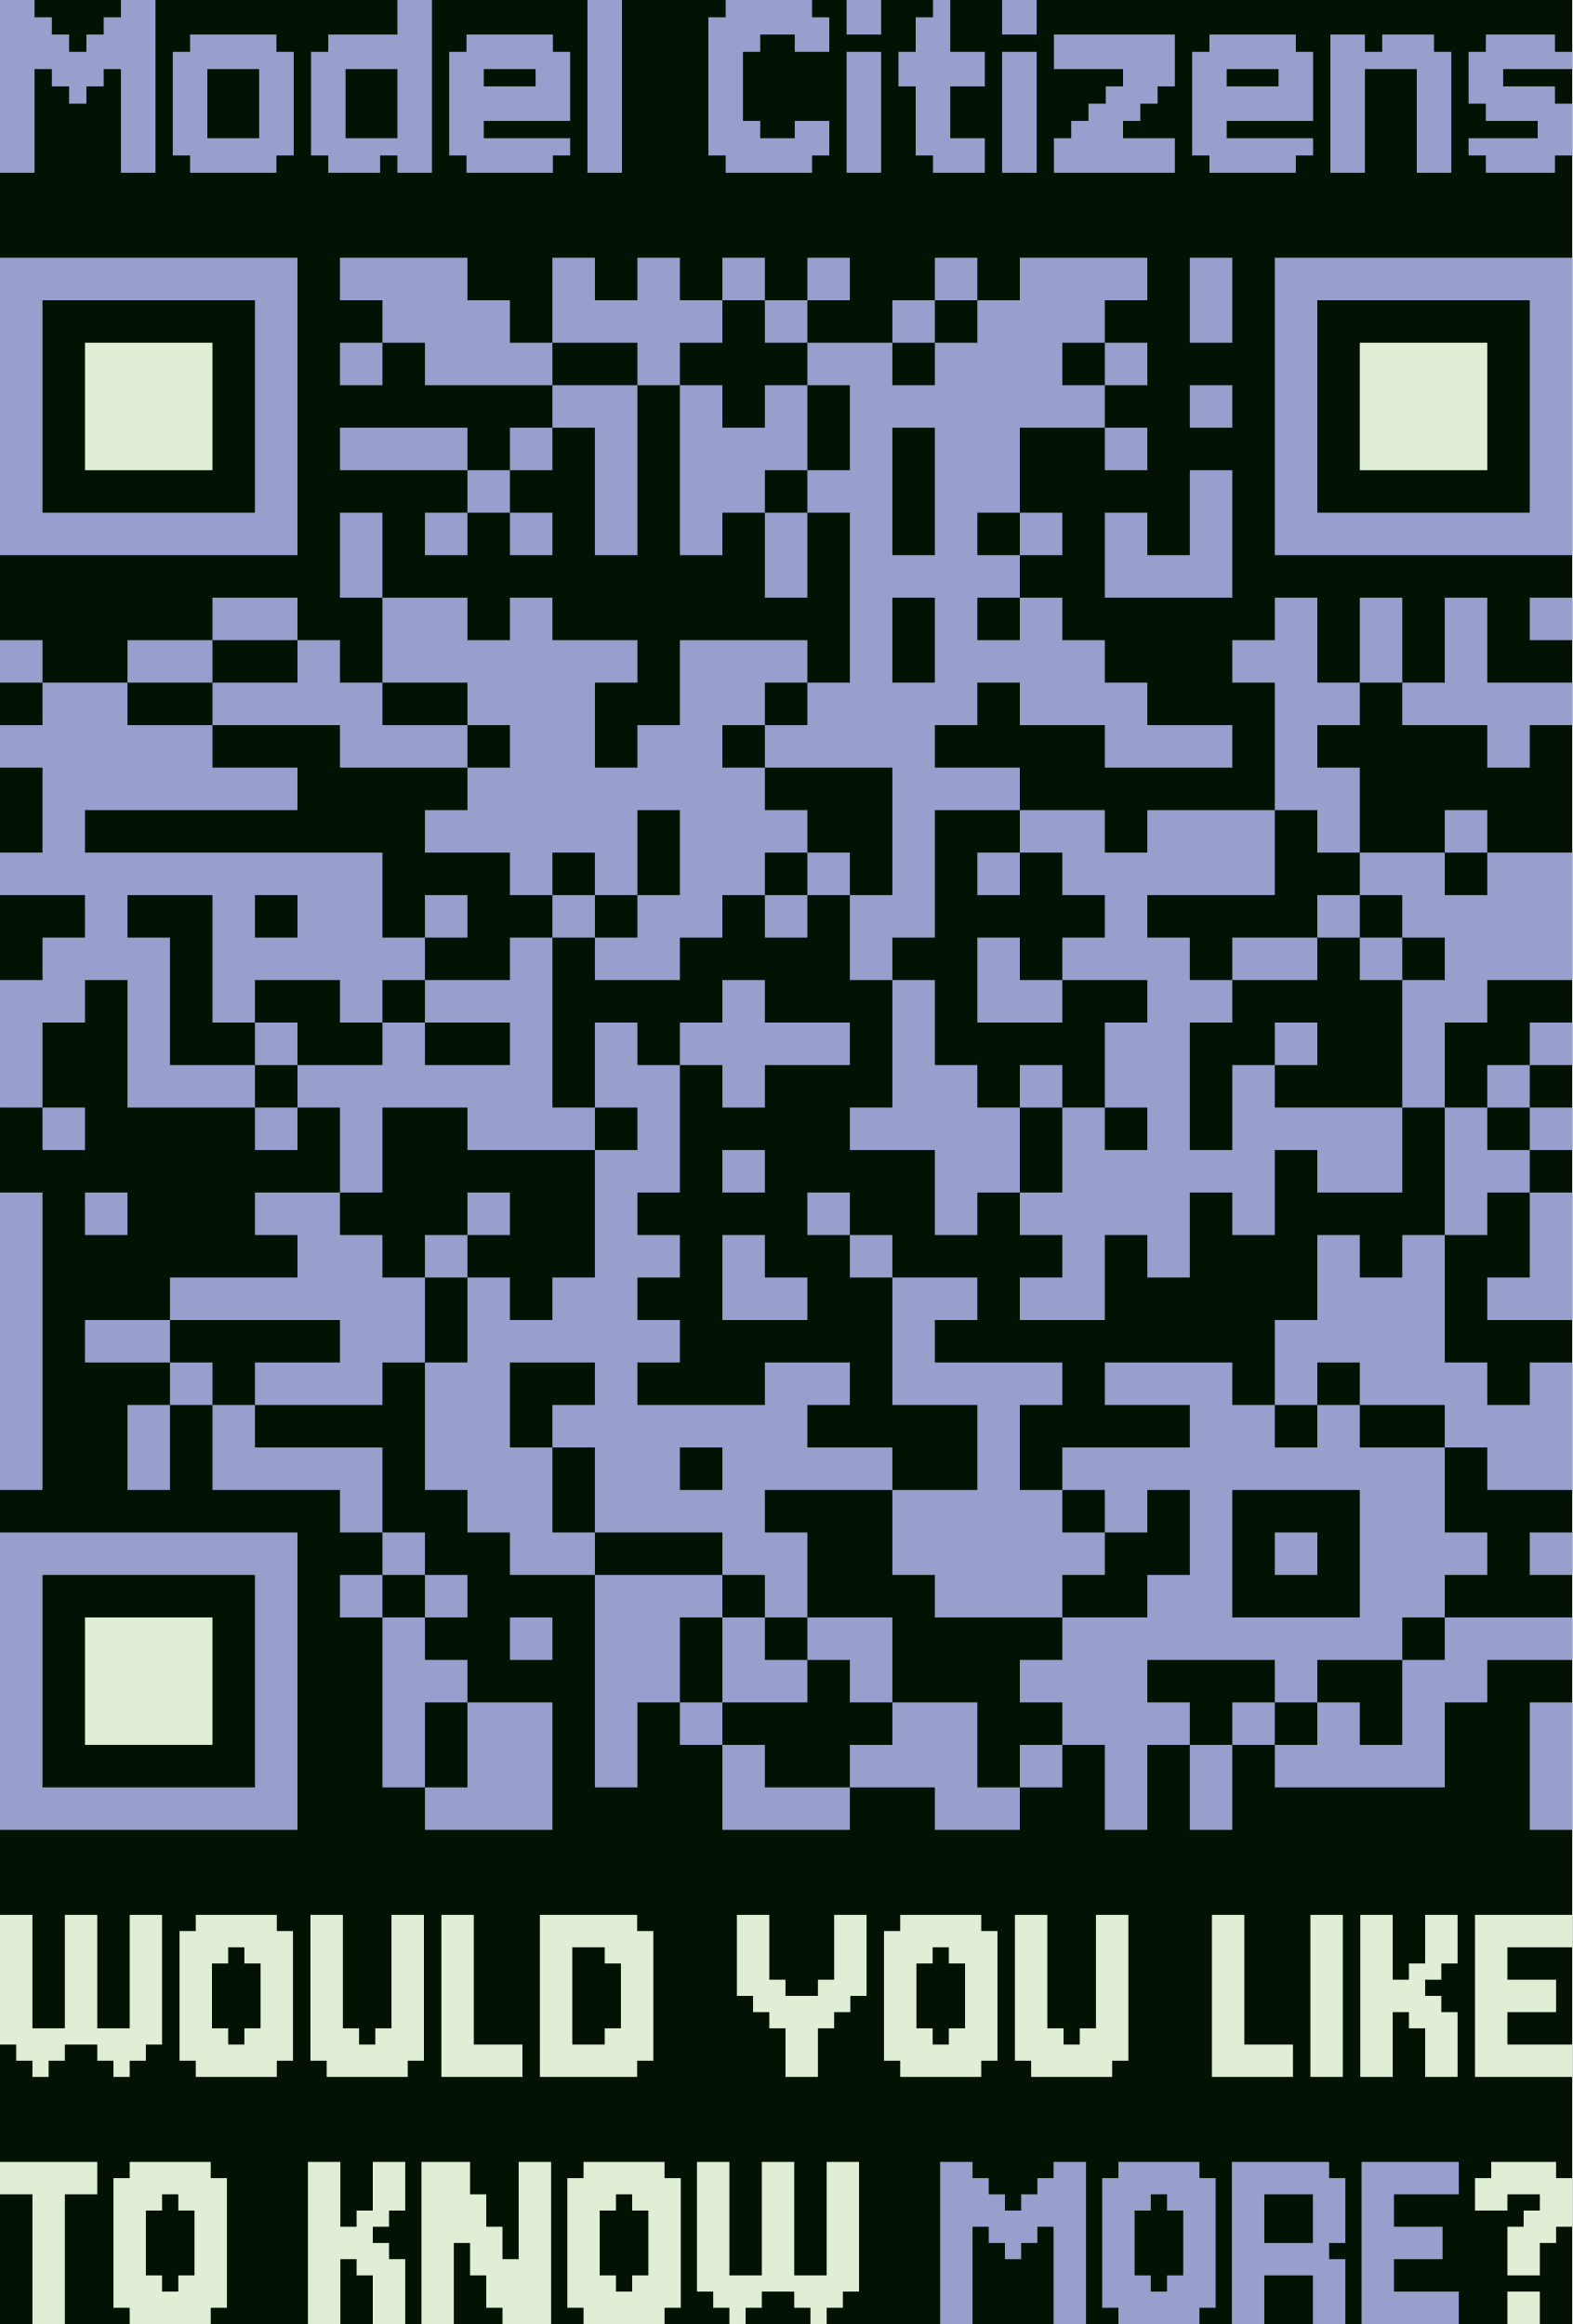
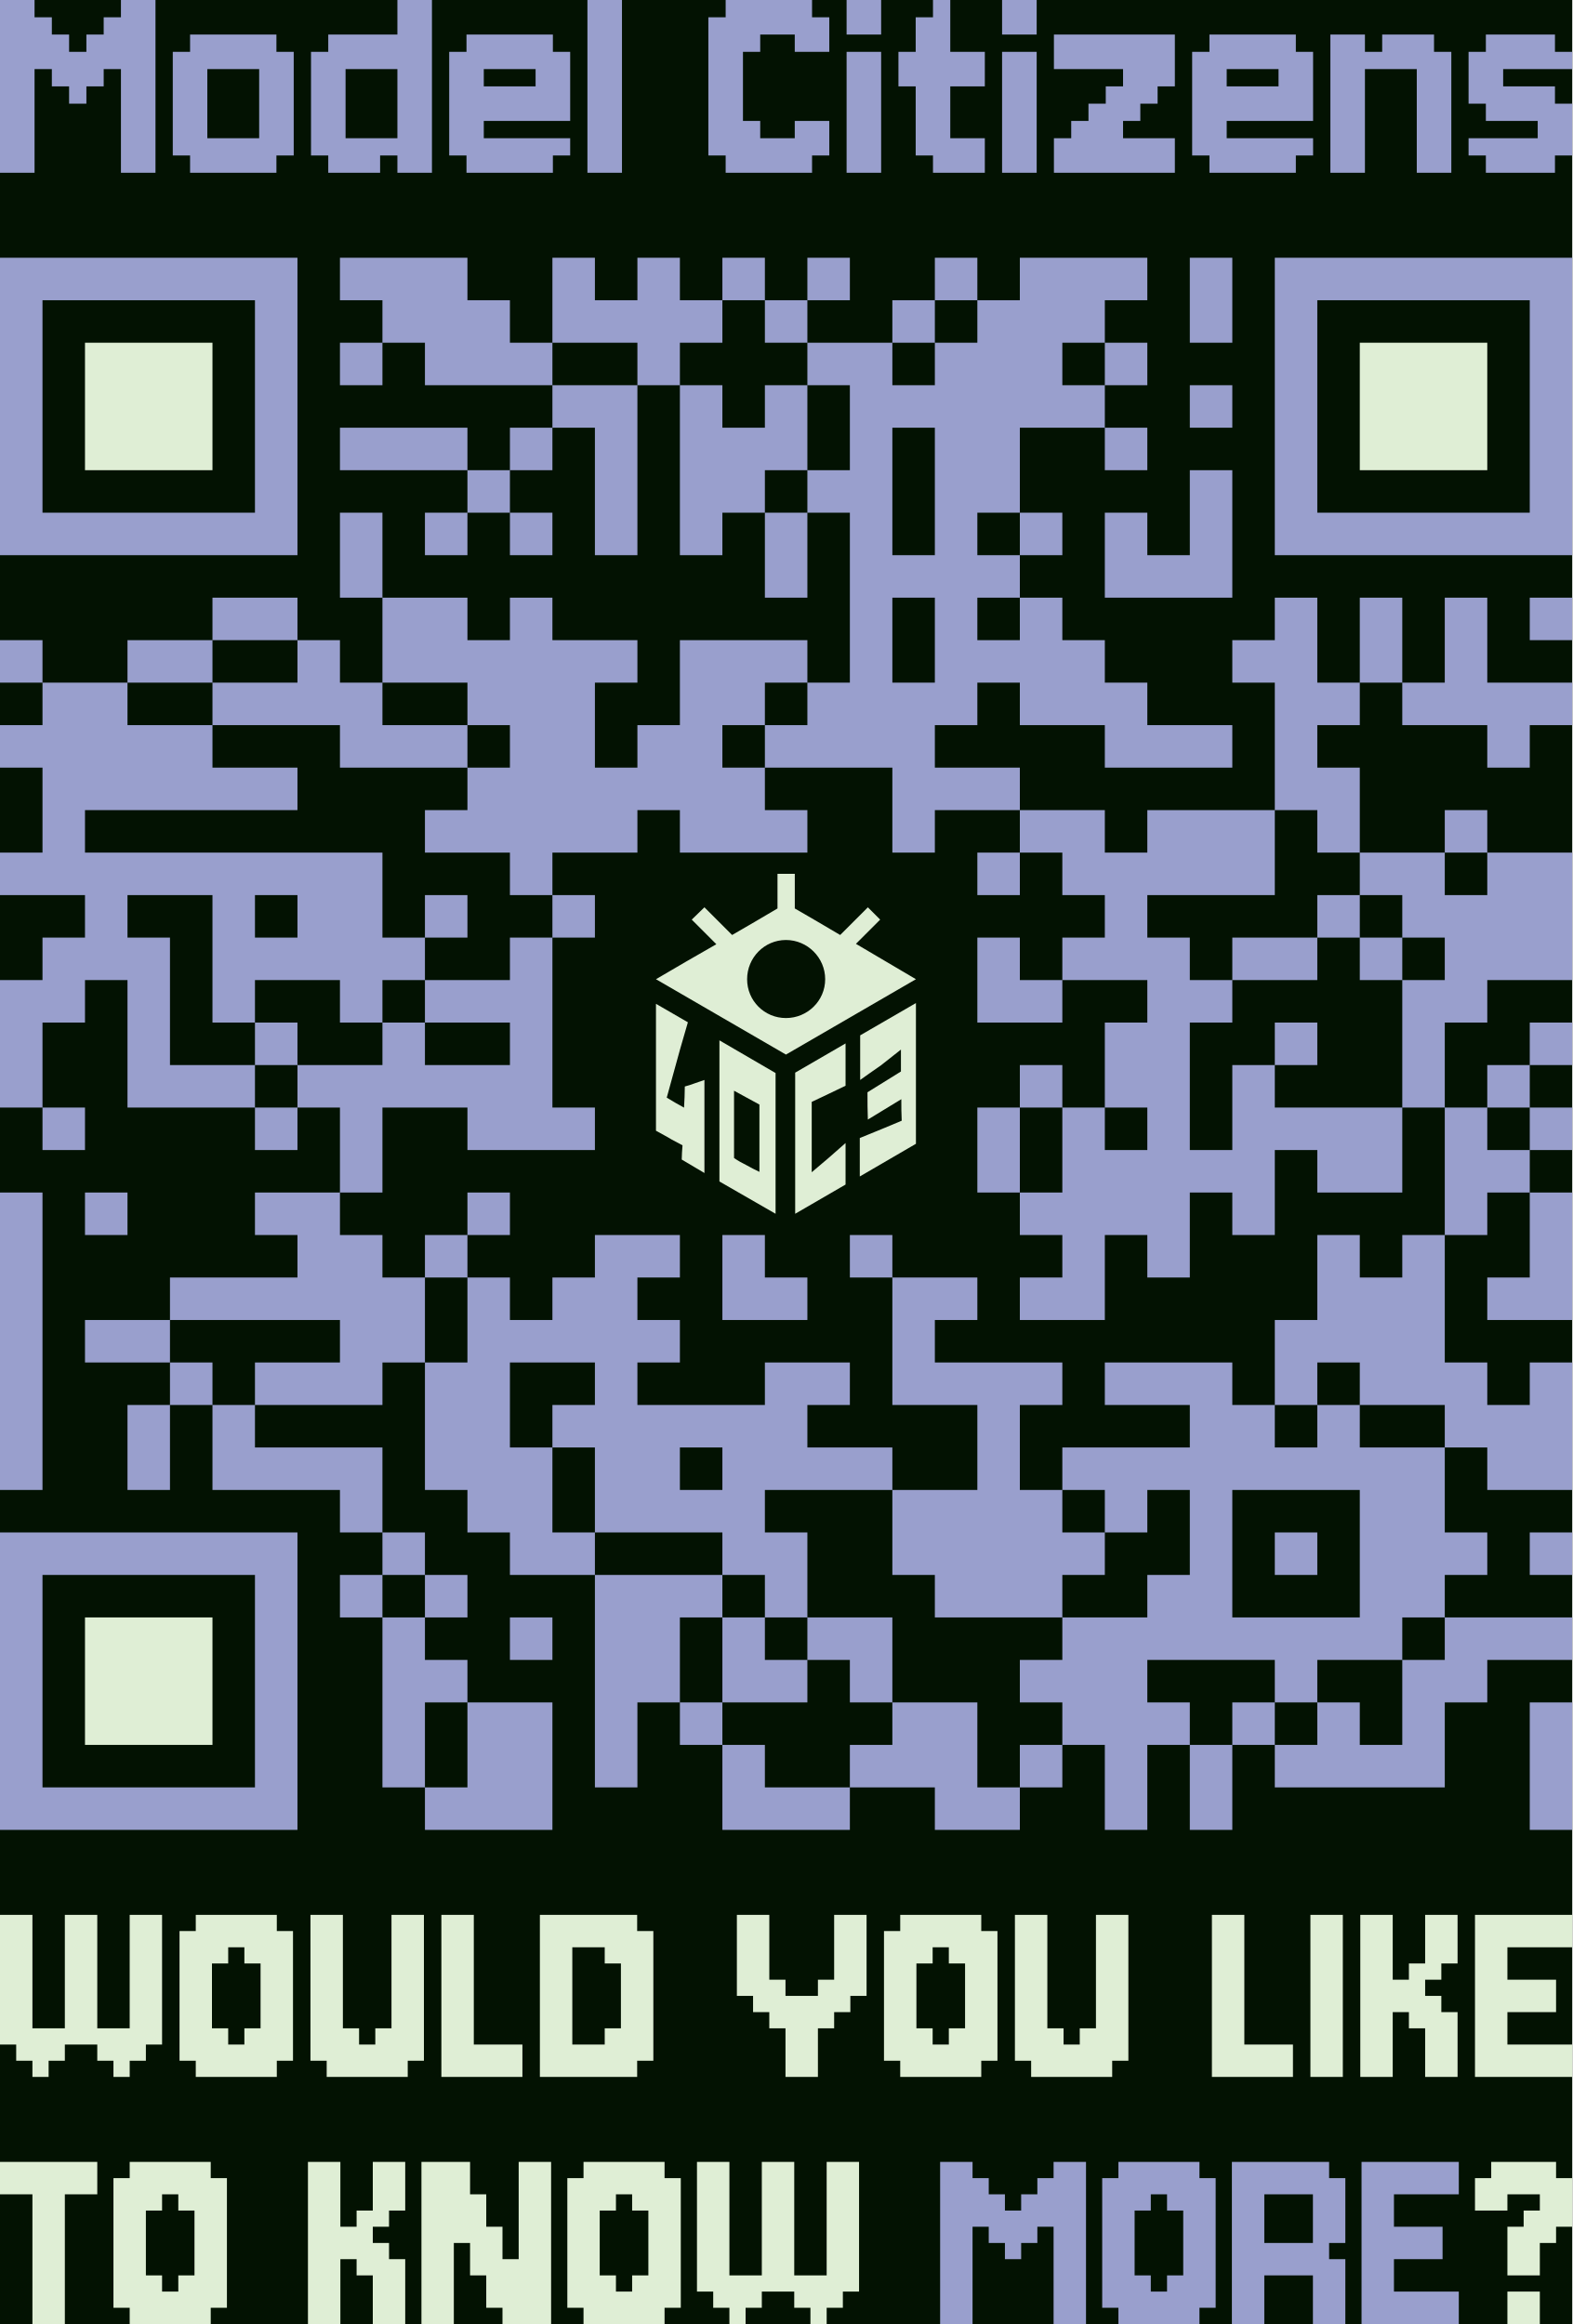
<svg xmlns="http://www.w3.org/2000/svg" width="250" height="369.559" viewBox="0 0 37 54.695">
  <path d="M0 0H37V54.695H0Z" fill="#031202" />
  <g transform="translate(0 0)">
    <path d="M 1.626 2.033 L 1.626 2.033 L 1.22 2.033 L 1.22 1.626 L 0.813 1.626 L 0.813 4.066 L 0 4.066 L 0 0 L 0.813 0 L 0.813 0.407 L 1.22 0.407 L 1.22 0.813 L 1.626 0.813 L 1.626 1.22 L 2.033 1.22 L 2.033 0.813 L 2.44 0.813 L 2.44 0.407 L 2.846 0.407 L 2.846 0 L 3.659 0 L 3.659 4.066 L 2.846 4.066 L 2.846 1.626 L 2.44 1.626 L 2.44 2.033 L 2.033 2.033 L 2.033 2.44 L 1.626 2.44 Z M 4.066 1.22 L 4.066 1.22 L 4.473 1.22 L 4.473 0.813 L 6.505 0.813 L 6.505 1.22 L 6.912 1.22 L 6.912 3.659 L 6.505 3.659 L 6.505 4.066 L 4.473 4.066 L 4.473 3.659 L 4.066 3.659 Z M 6.099 1.626 L 6.099 1.626 L 4.879 1.626 L 4.879 3.253 L 6.099 3.253 Z M 9.352 0.813 L 9.352 0.813 L 9.352 0 L 10.165 0 L 10.165 4.066 L 9.352 4.066 L 9.352 3.659 L 8.945 3.659 L 8.945 4.066 L 7.725 4.066 L 7.725 3.659 L 7.319 3.659 L 7.319 1.22 L 7.725 1.22 L 7.725 0.813 Z M 9.352 3.253 L 9.352 3.253 L 9.352 1.626 L 8.132 1.626 L 8.132 3.253 Z M 10.571 1.22 L 10.571 1.22 L 10.978 1.22 L 10.978 0.813 L 13.011 0.813 L 13.011 1.22 L 13.418 1.22 L 13.418 2.846 L 11.385 2.846 L 11.385 3.253 L 13.418 3.253 L 13.418 3.659 L 13.011 3.659 L 13.011 4.066 L 10.978 4.066 L 10.978 3.659 L 10.571 3.659 Z M 11.385 2.033 L 11.385 2.033 L 12.604 2.033 L 12.604 1.626 L 11.385 1.626 Z M 13.824 0 L 13.824 0 L 14.637 0 L 14.637 4.066 L 13.824 4.066 Z M 18.703 2.846 L 18.703 2.846 L 19.516 2.846 L 19.516 3.659 L 19.11 3.659 L 19.11 4.066 L 17.077 4.066 L 17.077 3.659 L 16.67 3.659 L 16.67 0.407 L 17.077 0.407 L 17.077 0 L 19.11 0 L 19.11 0.407 L 19.516 0.407 L 19.516 1.22 L 18.703 1.22 L 18.703 0.813 L 17.89 0.813 L 17.89 1.22 L 17.484 1.22 L 17.484 2.846 L 17.89 2.846 L 17.89 3.253 L 18.703 3.253 Z M 19.923 0 L 19.923 0 L 20.736 0 L 20.736 0.813 L 19.923 0.813 Z M 19.923 1.22 L 19.923 1.22 L 20.736 1.22 L 20.736 4.066 L 19.923 4.066 Z M 21.143 1.22 L 21.143 1.22 L 21.549 1.22 L 21.549 0.407 L 21.956 0.407 L 21.956 0 L 22.363 0 L 22.363 1.22 L 23.176 1.22 L 23.176 2.033 L 22.363 2.033 L 22.363 3.253 L 23.176 3.253 L 23.176 4.066 L 21.956 4.066 L 21.956 3.659 L 21.549 3.659 L 21.549 2.033 L 21.143 2.033 Z M 23.582 0 L 23.582 0 L 24.396 0 L 24.396 0.813 L 23.582 0.813 Z M 23.582 1.22 L 23.582 1.22 L 24.396 1.22 L 24.396 4.066 L 23.582 4.066 Z M 24.802 3.253 L 24.802 3.253 L 25.209 3.253 L 25.209 2.846 L 25.615 2.846 L 25.615 2.44 L 26.022 2.44 L 26.022 2.033 L 26.429 2.033 L 26.429 1.626 L 24.802 1.626 L 24.802 0.813 L 27.648 0.813 L 27.648 2.033 L 27.242 2.033 L 27.242 2.44 L 26.835 2.44 L 26.835 2.846 L 26.429 2.846 L 26.429 3.253 L 27.648 3.253 L 27.648 4.066 L 24.802 4.066 Z M 28.055 1.22 L 28.055 1.22 L 28.462 1.22 L 28.462 0.813 L 30.495 0.813 L 30.495 1.22 L 30.901 1.22 L 30.901 2.846 L 28.868 2.846 L 28.868 3.253 L 30.901 3.253 L 30.901 3.659 L 30.495 3.659 L 30.495 4.066 L 28.462 4.066 L 28.462 3.659 L 28.055 3.659 Z M 28.868 2.033 L 28.868 2.033 L 30.088 2.033 L 30.088 1.626 L 28.868 1.626 Z M 32.121 1.22 L 32.121 1.22 L 32.527 1.22 L 32.527 0.813 L 33.747 0.813 L 33.747 1.22 L 34.154 1.22 L 34.154 4.066 L 33.341 4.066 L 33.341 1.626 L 32.121 1.626 L 32.121 4.066 L 31.308 4.066 L 31.308 0.813 L 32.121 0.813 Z M 34.967 3.659 L 34.967 3.659 L 34.56 3.659 L 34.56 3.253 L 36.187 3.253 L 36.187 2.846 L 34.967 2.846 L 34.967 2.44 L 34.56 2.44 L 34.56 1.22 L 34.967 1.22 L 34.967 0.813 L 36.593 0.813 L 36.593 1.22 L 37 1.22 L 37 1.626 L 35.374 1.626 L 35.374 2.033 L 36.593 2.033 L 36.593 2.44 L 37 2.44 L 37 3.659 L 36.593 3.659 L 36.593 4.066 L 34.967 4.066 Z " fill="#999fcd" />
  </g>
  <g transform="translate(0 6.066)">
-     <path d="M8 0H9V1H8ZM9 0H10V1H9ZM10 0H11V1H10ZM13 0H14V1H13ZM15 0H16V1H15ZM17 0H18V1H17ZM19 0H20V1H19ZM22 0H23V1H22ZM24 0H25V1H24ZM25 0H26V1H25ZM26 0H27V1H26ZM28 0H29V1H28ZM9 1H10V2H9ZM10 1H11V2H10ZM11 1H12V2H11ZM13 1H14V2H13ZM14 1H15V2H14ZM15 1H16V2H15ZM16 1H17V2H16ZM18 1H19V2H18ZM21 1H22V2H21ZM23 1H24V2H23ZM24 1H25V2H24ZM25 1H26V2H25ZM28 1H29V2H28ZM8 2H9V3H8ZM10 2H11V3H10ZM11 2H12V3H11ZM12 2H13V3H12ZM15 2H16V3H15ZM19 2H20V3H19ZM20 2H21V3H20ZM22 2H23V3H22ZM23 2H24V3H23ZM24 2H25V3H24ZM26 2H27V3H26ZM13 3H14V4H13ZM14 3H15V4H14ZM16 3H17V4H16ZM18 3H19V4H18ZM20 3H21V4H20ZM21 3H22V4H21ZM22 3H23V4H22ZM23 3H24V4H23ZM24 3H25V4H24ZM25 3H26V4H25ZM28 3H29V4H28ZM8 4H9V5H8ZM9 4H10V5H9ZM10 4H11V5H10ZM12 4H13V5H12ZM14 4H15V5H14ZM16 4H17V5H16ZM17 4H18V5H17ZM18 4H19V5H18ZM20 4H21V5H20ZM22 4H23V5H22ZM23 4H24V5H23ZM26 4H27V5H26ZM11 5H12V6H11ZM14 5H15V6H14ZM16 5H17V6H16ZM17 5H18V6H17ZM19 5H20V6H19ZM20 5H21V6H20ZM22 5H23V6H22ZM23 5H24V6H23ZM28 5H29V6H28ZM8 6H9V7H8ZM10 6H11V7H10ZM12 6H13V7H12ZM14 6H15V7H14ZM16 6H17V7H16ZM18 6H19V7H18ZM20 6H21V7H20ZM22 6H23V7H22ZM24 6H25V7H24ZM26 6H27V7H26ZM28 6H29V7H28ZM8 7H9V8H8ZM18 7H19V8H18ZM20 7H21V8H20ZM21 7H22V8H21ZM22 7H23V8H22ZM23 7H24V8H23ZM26 7H27V8H26ZM27 7H28V8H27ZM28 7H29V8H28ZM5 8H6V9H5ZM6 8H7V9H6ZM9 8H10V9H9ZM10 8H11V9H10ZM12 8H13V9H12ZM20 8H21V9H20ZM22 8H23V9H22ZM24 8H25V9H24ZM30 8H31V9H30ZM32 8H33V9H32ZM34 8H35V9H34ZM36 8H37V9H36ZM0 9H1V10H0ZM3 9H4V10H3ZM4 9H5V10H4ZM7 9H8V10H7ZM9 9H10V10H9ZM10 9H11V10H10ZM11 9H12V10H11ZM12 9H13V10H12ZM13 9H14V10H13ZM14 9H15V10H14ZM16 9H17V10H16ZM17 9H18V10H17ZM18 9H19V10H18ZM20 9H21V10H20ZM22 9H23V10H22ZM23 9H24V10H23ZM24 9H25V10H24ZM25 9H26V10H25ZM29 9H30V10H29ZM30 9H31V10H30ZM32 9H33V10H32ZM34 9H35V10H34ZM1 10H2V11H1ZM2 10H3V11H2ZM5 10H6V11H5ZM6 10H7V11H6ZM7 10H8V11H7ZM8 10H9V11H8ZM11 10H12V11H11ZM12 10H13V11H12ZM13 10H14V11H13ZM16 10H17V11H16ZM17 10H18V11H17ZM19 10H20V11H19ZM20 10H21V11H20ZM21 10H22V11H21ZM22 10H23V11H22ZM24 10H25V11H24ZM25 10H26V11H25ZM26 10H27V11H26ZM30 10H31V11H30ZM31 10H32V11H31ZM33 10H34V11H33ZM34 10H35V11H34ZM35 10H36V11H35ZM36 10H37V11H36ZM0 11H1V12H0ZM1 11H2V12H1ZM2 11H3V12H2ZM3 11H4V12H3ZM4 11H5V12H4ZM8 11H9V12H8ZM9 11H10V12H9ZM10 11H11V12H10ZM12 11H13V12H12ZM13 11H14V12H13ZM15 11H16V12H15ZM16 11H17V12H16ZM18 11H19V12H18ZM19 11H20V12H19ZM20 11H21V12H20ZM21 11H22V12H21ZM26 11H27V12H26ZM27 11H28V12H27ZM28 11H29V12H28ZM30 11H31V12H30ZM35 11H36V12H35ZM1 12H2V13H1ZM2 12H3V13H2ZM3 12H4V13H3ZM4 12H5V13H4ZM5 12H6V13H5ZM6 12H7V13H6ZM11 12H12V13H11ZM12 12H13V13H12ZM13 12H14V13H13ZM14 12H15V13H14ZM15 12H16V13H15ZM16 12H17V13H16ZM17 12H18V13H17ZM21 12H22V13H21ZM22 12H23V13H22ZM23 12H24V13H23ZM30 12H31V13H30ZM31 12H32V13H31ZM1 13H2V14H1ZM10 13H11V14H10ZM11 13H12V14H11ZM12 13H13V14H12ZM13 13H14V14H13ZM14 13H15V14H14ZM16 13H17V14H16ZM17 13H18V14H17ZM18 13H19V14H18ZM21 13H22V14H21ZM24 13H25V14H24ZM25 13H26V14H25ZM27 13H28V14H27ZM28 13H29V14H28ZM29 13H30V14H29ZM31 13H32V14H31ZM34 13H35V14H34ZM0 14H1V15H0ZM1 14H2V15H1ZM2 14H3V15H2ZM3 14H4V15H3ZM4 14H5V15H4ZM5 14H6V15H5ZM6 14H7V15H6ZM7 14H8V15H7ZM8 14H9V15H8ZM12 14H13V15H12ZM14 14H15V15H14ZM16 14H17V15H16ZM17 14H18V15H17ZM19 14H20V15H19ZM21 14H22V15H21ZM23 14H24V15H23ZM25 14H26V15H25ZM26 14H27V15H26ZM27 14H28V15H27ZM28 14H29V15H28ZM29 14H30V15H29ZM32 14H33V15H32ZM33 14H34V15H33ZM35 14H36V15H35ZM36 14H37V15H36ZM2 15H3V16H2ZM5 15H6V16H5ZM7 15H8V16H7ZM8 15H9V16H8ZM10 15H11V16H10ZM13 15H14V16H13ZM15 15H16V16H15ZM16 15H17V16H16ZM18 15H19V16H18ZM20 15H21V16H20ZM21 15H22V16H21ZM26 15H27V16H26ZM31 15H32V16H31ZM33 15H34V16H33ZM34 15H35V16H34ZM35 15H36V16H35ZM36 15H37V16H36ZM1 16H2V17H1ZM2 16H3V17H2ZM3 16H4V17H3ZM5 16H6V17H5ZM6 16H7V17H6ZM7 16H8V17H7ZM8 16H9V17H8ZM9 16H10V17H9ZM12 16H13V17H12ZM14 16H15V17H14ZM15 16H16V17H15ZM20 16H21V17H20ZM23 16H24V17H23ZM25 16H26V17H25ZM26 16H27V17H26ZM27 16H28V17H27ZM29 16H30V17H29ZM30 16H31V17H30ZM32 16H33V17H32ZM34 16H35V17H34ZM35 16H36V17H35ZM36 16H37V17H36ZM0 17H1V18H0ZM1 17H2V18H1ZM3 17H4V18H3ZM5 17H6V18H5ZM8 17H9V18H8ZM10 17H11V18H10ZM11 17H12V18H11ZM12 17H13V18H12ZM17 17H18V18H17ZM21 17H22V18H21ZM23 17H24V18H23ZM24 17H25V18H24ZM27 17H28V18H27ZM28 17H29V18H28ZM33 17H34V18H33ZM34 17H35V18H34ZM0 18H1V19H0ZM3 18H4V19H3ZM6 18H7V19H6ZM9 18H10V19H9ZM12 18H13V19H12ZM14 18H15V19H14ZM16 18H17V19H16ZM17 18H18V19H17ZM18 18H19V19H18ZM19 18H20V19H19ZM21 18H22V19H21ZM26 18H27V19H26ZM27 18H28V19H27ZM30 18H31V19H30ZM33 18H34V19H33ZM36 18H37V19H36ZM0 19H1V20H0ZM3 19H4V20H3ZM4 19H5V20H4ZM5 19H6V20H5ZM7 19H8V20H7ZM8 19H9V20H8ZM9 19H10V20H9ZM10 19H11V20H10ZM11 19H12V20H11ZM12 19H13V20H12ZM14 19H15V20H14ZM15 19H16V20H15ZM17 19H18V20H17ZM21 19H22V20H21ZM22 19H23V20H22ZM24 19H25V20H24ZM26 19H27V20H26ZM27 19H28V20H27ZM29 19H30V20H29ZM33 19H34V20H33ZM35 19H36V20H35ZM1 20H2V21H1ZM6 20H7V21H6ZM8 20H9V21H8ZM11 20H12V21H11ZM12 20H13V21H12ZM13 20H14V21H13ZM15 20H16V21H15ZM20 20H21V21H20ZM21 20H22V21H21ZM22 20H23V21H22ZM23 20H24V21H23ZM25 20H26V21H25ZM27 20H28V21H27ZM29 20H30V21H29ZM30 20H31V21H30ZM31 20H32V21H31ZM32 20H33V21H32ZM34 20H35V21H34ZM36 20H37V21H36ZM8 21H9V22H8ZM14 21H15V22H14ZM15 21H16V22H15ZM17 21H18V22H17ZM22 21H23V22H22ZM23 21H24V22H23ZM25 21H26V22H25ZM26 21H27V22H26ZM27 21H28V22H27ZM28 21H29V22H28ZM29 21H30V22H29ZM31 21H32V22H31ZM32 21H33V22H32ZM34 21H35V22H34ZM35 21H36V22H35ZM0 22H1V23H0ZM2 22H3V23H2ZM6 22H7V23H6ZM7 22H8V23H7ZM11 22H12V23H11ZM14 22H15V23H14ZM19 22H20V23H19ZM22 22H23V23H22ZM24 22H25V23H24ZM25 22H26V23H25ZM26 22H27V23H26ZM27 22H28V23H27ZM29 22H30V23H29ZM34 22H35V23H34ZM36 22H37V23H36ZM0 23H1V24H0ZM7 23H8V24H7ZM8 23H9V24H8ZM10 23H11V24H10ZM14 23H15V24H14ZM15 23H16V24H15ZM17 23H18V24H17ZM20 23H21V24H20ZM25 23H26V24H25ZM27 23H28V24H27ZM31 23H32V24H31ZM33 23H34V24H33ZM36 23H37V24H36ZM0 24H1V25H0ZM4 24H5V25H4ZM5 24H6V25H5ZM6 24H7V25H6ZM7 24H8V25H7ZM8 24H9V25H8ZM9 24H10V25H9ZM11 24H12V25H11ZM13 24H14V25H13ZM14 24H15V25H14ZM17 24H18V25H17ZM18 24H19V25H18ZM21 24H22V25H21ZM22 24H23V25H22ZM24 24H25V25H24ZM25 24H26V25H25ZM31 24H32V25H31ZM32 24H33V25H32ZM33 24H34V25H33ZM35 24H36V25H35ZM36 24H37V25H36ZM0 25H1V26H0ZM2 25H3V26H2ZM3 25H4V26H3ZM8 25H9V26H8ZM9 25H10V26H9ZM11 25H12V26H11ZM12 25H13V26H12ZM13 25H14V26H13ZM14 25H15V26H14ZM15 25H16V26H15ZM21 25H22V26H21ZM30 25H31V26H30ZM31 25H32V26H31ZM32 25H33V26H32ZM33 25H34V26H33ZM0 26H1V27H0ZM4 26H5V27H4ZM6 26H7V27H6ZM7 26H8V27H7ZM8 26H9V27H8ZM10 26H11V27H10ZM11 26H12V27H11ZM14 26H15V27H14ZM18 26H19V27H18ZM19 26H20V27H19ZM21 26H22V27H21ZM22 26H23V27H22ZM23 26H24V27H23ZM24 26H25V27H24ZM26 26H27V27H26ZM27 26H28V27H27ZM28 26H29V27H28ZM30 26H31V27H30ZM32 26H33V27H32ZM33 26H34V27H33ZM34 26H35V27H34ZM36 26H37V27H36ZM0 27H1V28H0ZM3 27H4V28H3ZM5 27H6V28H5ZM10 27H11V28H10ZM11 27H12V28H11ZM13 27H14V28H13ZM14 27H15V28H14ZM15 27H16V28H15ZM16 27H17V28H16ZM17 27H18V28H17ZM18 27H19V28H18ZM23 27H24V28H23ZM28 27H29V28H28ZM29 27H30V28H29ZM31 27H32V28H31ZM34 27H35V28H34ZM35 27H36V28H35ZM36 27H37V28H36ZM0 28H1V29H0ZM3 28H4V29H3ZM5 28H6V29H5ZM6 28H7V29H6ZM7 28H8V29H7ZM8 28H9V29H8ZM10 28H11V29H10ZM11 28H12V29H11ZM12 28H13V29H12ZM14 28H15V29H14ZM15 28H16V29H15ZM17 28H18V29H17ZM18 28H19V29H18ZM19 28H20V29H19ZM20 28H21V29H20ZM23 28H24V29H23ZM25 28H26V29H25ZM26 28H27V29H26ZM27 28H28V29H27ZM28 28H29V29H28ZM29 28H30V29H29ZM30 28H31V29H30ZM31 28H32V29H31ZM32 28H33V29H32ZM33 28H34V29H33ZM35 28H36V29H35ZM36 28H37V29H36ZM8 29H9V30H8ZM11 29H12V30H11ZM12 29H13V30H12ZM14 29H15V30H14ZM15 29H16V30H15ZM16 29H17V30H16ZM17 29H18V30H17ZM21 29H22V30H21ZM22 29H23V30H22ZM23 29H24V30H23ZM24 29H25V30H24ZM26 29H27V30H26ZM28 29H29V30H28ZM32 29H33V30H32ZM33 29H34V30H33ZM9 30H10V31H9ZM12 30H13V31H12ZM13 30H14V31H13ZM17 30H18V31H17ZM18 30H19V31H18ZM21 30H22V31H21ZM22 30H23V31H22ZM23 30H24V31H23ZM24 30H25V31H24ZM25 30H26V31H25ZM28 30H29V31H28ZM30 30H31V31H30ZM32 30H33V31H32ZM33 30H34V31H33ZM34 30H35V31H34ZM36 30H37V31H36ZM8 31H9V32H8ZM10 31H11V32H10ZM14 31H15V32H14ZM15 31H16V32H15ZM16 31H17V32H16ZM18 31H19V32H18ZM22 31H23V32H22ZM23 31H24V32H23ZM24 31H25V32H24ZM27 31H28V32H27ZM28 31H29V32H28ZM32 31H33V32H32ZM33 31H34V32H33ZM9 32H10V33H9ZM12 32H13V33H12ZM14 32H15V33H14ZM15 32H16V33H15ZM17 32H18V33H17ZM19 32H20V33H19ZM20 32H21V33H20ZM25 32H26V33H25ZM26 32H27V33H26ZM27 32H28V33H27ZM28 32H29V33H28ZM29 32H30V33H29ZM30 32H31V33H30ZM31 32H32V33H31ZM32 32H33V33H32ZM34 32H35V33H34ZM35 32H36V33H35ZM36 32H37V33H36ZM9 33H10V34H9ZM10 33H11V34H10ZM14 33H15V34H14ZM15 33H16V34H15ZM17 33H18V34H17ZM18 33H19V34H18ZM20 33H21V34H20ZM24 33H25V34H24ZM25 33H26V34H25ZM26 33H27V34H26ZM30 33H31V34H30ZM33 33H34V34H33ZM34 33H35V34H34ZM9 34H10V35H9ZM11 34H12V35H11ZM12 34H13V35H12ZM14 34H15V35H14ZM16 34H17V35H16ZM21 34H22V35H21ZM22 34H23V35H22ZM25 34H26V35H25ZM26 34H27V35H26ZM27 34H28V35H27ZM29 34H30V35H29ZM31 34H32V35H31ZM33 34H34V35H33ZM36 34H37V35H36ZM9 35H10V36H9ZM11 35H12V36H11ZM12 35H13V36H12ZM14 35H15V36H14ZM17 35H18V36H17ZM20 35H21V36H20ZM21 35H22V36H21ZM22 35H23V36H22ZM24 35H25V36H24ZM26 35H27V36H26ZM28 35H29V36H28ZM30 35H31V36H30ZM31 35H32V36H31ZM32 35H33V36H32ZM33 35H34V36H33ZM36 35H37V36H36ZM10 36H11V37H10ZM11 36H12V37H11ZM12 36H13V37H12ZM17 36H18V37H17ZM18 36H19V37H18ZM19 36H20V37H19ZM22 36H23V37H22ZM23 36H24V37H23ZM26 36H27V37H26ZM28 36H29V37H28ZM36 36H37V37H36Z" fill="#999fcd" />
+     <path d="M8 0H9V1H8ZM9 0H10V1H9ZM10 0H11V1H10ZM13 0H14V1H13ZM15 0H16V1H15ZM17 0H18V1H17ZM19 0H20V1H19ZM22 0H23V1H22ZM24 0H25V1H24ZM25 0H26V1H25ZM26 0H27V1H26ZM28 0H29V1H28ZM9 1H10V2H9ZM10 1H11V2H10ZM11 1H12V2H11ZM13 1H14V2H13ZM14 1H15V2H14ZM15 1H16V2H15ZM16 1H17V2H16ZM18 1H19V2H18ZM21 1H22V2H21ZM23 1H24V2H23ZM24 1H25V2H24ZM25 1H26V2H25ZM28 1H29V2H28ZM8 2H9V3H8ZM10 2H11V3H10ZM11 2H12V3H11ZM12 2H13V3H12ZM15 2H16V3H15ZM19 2H20V3H19ZM20 2H21V3H20ZM22 2H23V3H22ZM23 2H24V3H23ZM24 2H25V3H24ZM26 2H27V3H26ZM13 3H14V4H13ZM14 3H15V4H14ZM16 3H17V4H16ZM18 3H19V4H18ZM20 3H21V4H20ZM21 3H22V4H21ZM22 3H23V4H22ZM23 3H24V4H23ZM24 3H25V4H24ZM25 3H26V4H25ZM28 3H29V4H28ZM8 4H9V5H8ZM9 4H10V5H9ZM10 4H11V5H10ZM12 4H13V5H12ZM14 4H15V5H14ZM16 4H17V5H16ZM17 4H18V5H17ZM18 4H19V5H18ZM20 4H21V5H20ZM22 4H23V5H22ZM23 4H24V5H23ZM26 4H27V5H26ZM11 5H12V6H11ZM14 5H15V6H14ZM16 5H17V6H16ZM17 5H18V6H17ZM19 5H20V6H19ZM20 5H21V6H20ZM22 5H23V6H22ZM23 5H24V6H23ZM28 5H29V6H28ZM8 6H9V7H8ZM10 6H11V7H10ZM12 6H13V7H12ZM14 6H15V7H14ZM16 6H17V7H16ZM18 6H19V7H18ZM20 6H21V7H20ZM22 6H23V7H22ZM24 6H25V7H24ZM26 6H27V7H26ZM28 6H29V7H28ZM8 7H9V8H8ZM18 7H19V8H18ZM20 7H21V8H20ZM21 7H22V8H21ZM22 7H23V8H22ZM23 7H24V8H23ZM26 7H27V8H26ZM27 7H28V8H27ZM28 7H29V8H28ZM5 8H6V9H5ZM6 8H7V9H6ZM9 8H10V9H9ZM10 8H11V9H10ZM12 8H13V9H12ZM20 8H21V9H20ZM22 8H23V9H22ZM24 8H25V9H24ZM30 8H31V9H30ZM32 8H33V9H32ZM34 8H35V9H34ZM36 8H37V9H36ZM0 9H1V10H0ZM3 9H4V10H3ZM4 9H5V10H4ZM7 9H8V10H7ZM9 9H10V10H9ZM10 9H11V10H10ZM11 9H12V10H11ZM12 9H13V10H12ZM13 9H14V10H13ZM14 9H15V10H14ZM16 9H17V10H16ZM17 9H18V10H17ZM18 9H19V10H18ZM20 9H21V10H20ZM22 9H23V10H22ZM23 9H24V10H23ZM24 9H25V10H24ZM25 9H26V10H25ZM29 9H30V10H29ZM30 9H31V10H30ZM32 9H33V10H32ZM34 9H35V10H34ZM1 10H2V11H1ZM2 10H3V11H2ZM5 10H6V11H5ZM6 10H7V11H6ZM7 10H8V11H7ZM8 10H9V11H8ZM11 10H12V11H11ZM12 10H13V11H12ZM13 10H14V11H13ZM16 10H17V11H16ZM17 10H18V11H17ZM19 10H20V11H19ZM20 10H21V11H20ZM21 10H22V11H21ZM22 10H23V11H22ZM24 10H25V11H24ZM25 10H26V11H25ZM26 10H27V11H26ZM30 10H31V11H30ZM31 10H32V11H31ZM33 10H34V11H33ZM34 10H35V11H34ZM35 10H36V11H35ZM36 10H37V11H36ZM0 11H1V12H0ZM1 11H2V12H1ZM2 11H3V12H2ZM3 11H4V12H3ZM4 11H5V12H4ZM8 11H9V12H8ZM9 11H10V12H9ZM10 11H11V12H10ZM12 11H13V12H12ZM13 11H14V12H13ZM15 11H16V12H15ZM16 11H17V12H16ZM18 11H19V12H18ZM19 11H20V12H19ZM20 11H21V12H20ZM21 11H22V12H21ZM26 11H27V12H26ZM27 11H28V12H27ZM28 11H29V12H28ZM30 11H31V12H30ZM35 11H36V12H35ZM1 12H2V13H1ZM2 12H3V13H2ZM3 12H4V13H3ZM4 12H5V13H4ZM5 12H6V13H5ZM6 12H7V13H6ZM11 12H12V13H11ZM12 12H13V13H12ZM13 12H14V13H13ZM14 12H15V13H14ZM15 12H16V13H15ZM16 12H17V13H16ZM17 12H18V13H17ZM21 12H22V13H21ZM22 12H23V13H22ZM23 12H24V13H23ZM30 12H31V13H30ZM31 12H32V13H31ZM1 13H2V14H1ZM10 13H11V14H10ZM11 13H12V14H11ZM12 13H13V14H12ZM13 13H14V14H13ZM14 13H15V14H14ZM16 13H17V14H16ZM17 13H18V14H17ZM18 13H19V14H18ZM21 13H22V14H21ZM24 13H25V14H24ZM25 13H26V14H25ZM27 13H28V14H27ZM28 13H29V14H28ZM29 13H30V14H29ZM31 13H32V14H31ZM34 13H35V14H34ZM0 14H1V15H0ZM1 14H2V15H1ZM2 14H3V15H2ZM3 14H4V15H3ZM4 14H5V15H4ZM5 14H6V15H5ZM6 14H7V15H6ZM7 14H8V15H7ZM8 14H9V15H8ZM12 14H13V15H12ZM23 14H24V15H23ZM25 14H26V15H25ZM26 14H27V15H26ZM27 14H28V15H27ZM28 14H29V15H28ZM29 14H30V15H29ZM32 14H33V15H32ZM33 14H34V15H33ZM35 14H36V15H35ZM36 14H37V15H36ZM2 15H3V16H2ZM5 15H6V16H5ZM7 15H8V16H7ZM8 15H9V16H8ZM10 15H11V16H10ZM13 15H14V16H13ZM26 15H27V16H26ZM31 15H32V16H31ZM33 15H34V16H33ZM34 15H35V16H34ZM35 15H36V16H35ZM36 15H37V16H36ZM1 16H2V17H1ZM2 16H3V17H2ZM3 16H4V17H3ZM5 16H6V17H5ZM6 16H7V17H6ZM7 16H8V17H7ZM8 16H9V17H8ZM9 16H10V17H9ZM12 16H13V17H12ZM23 16H24V17H23ZM25 16H26V17H25ZM26 16H27V17H26ZM27 16H28V17H27ZM29 16H30V17H29ZM30 16H31V17H30ZM32 16H33V17H32ZM34 16H35V17H34ZM35 16H36V17H35ZM36 16H37V17H36ZM0 17H1V18H0ZM1 17H2V18H1ZM3 17H4V18H3ZM5 17H6V18H5ZM8 17H9V18H8ZM10 17H11V18H10ZM11 17H12V18H11ZM12 17H13V18H12ZM23 17H24V18H23ZM24 17H25V18H24ZM27 17H28V18H27ZM28 17H29V18H28ZM33 17H34V18H33ZM34 17H35V18H34ZM0 18H1V19H0ZM3 18H4V19H3ZM6 18H7V19H6ZM9 18H10V19H9ZM12 18H13V19H12ZM26 18H27V19H26ZM27 18H28V19H27ZM30 18H31V19H30ZM33 18H34V19H33ZM36 18H37V19H36ZM0 19H1V20H0ZM3 19H4V20H3ZM4 19H5V20H4ZM5 19H6V20H5ZM7 19H8V20H7ZM8 19H9V20H8ZM9 19H10V20H9ZM10 19H11V20H10ZM11 19H12V20H11ZM12 19H13V20H12ZM24 19H25V20H24ZM26 19H27V20H26ZM27 19H28V20H27ZM29 19H30V20H29ZM33 19H34V20H33ZM35 19H36V20H35ZM1 20H2V21H1ZM6 20H7V21H6ZM8 20H9V21H8ZM11 20H12V21H11ZM12 20H13V21H12ZM13 20H14V21H13ZM23 20H24V21H23ZM25 20H26V21H25ZM27 20H28V21H27ZM29 20H30V21H29ZM30 20H31V21H30ZM31 20H32V21H31ZM32 20H33V21H32ZM34 20H35V21H34ZM36 20H37V21H36ZM8 21H9V22H8ZM23 21H24V22H23ZM25 21H26V22H25ZM26 21H27V22H26ZM27 21H28V22H27ZM28 21H29V22H28ZM29 21H30V22H29ZM31 21H32V22H31ZM32 21H33V22H32ZM34 21H35V22H34ZM35 21H36V22H35ZM0 22H1V23H0ZM2 22H3V23H2ZM6 22H7V23H6ZM7 22H8V23H7ZM11 22H12V23H11ZM24 22H25V23H24ZM25 22H26V23H25ZM26 22H27V23H26ZM27 22H28V23H27ZM29 22H30V23H29ZM34 22H35V23H34ZM36 22H37V23H36ZM0 23H1V24H0ZM7 23H8V24H7ZM8 23H9V24H8ZM10 23H11V24H10ZM14 23H15V24H14ZM15 23H16V24H15ZM17 23H18V24H17ZM20 23H21V24H20ZM25 23H26V24H25ZM27 23H28V24H27ZM31 23H32V24H31ZM33 23H34V24H33ZM36 23H37V24H36ZM0 24H1V25H0ZM4 24H5V25H4ZM5 24H6V25H5ZM6 24H7V25H6ZM7 24H8V25H7ZM8 24H9V25H8ZM9 24H10V25H9ZM11 24H12V25H11ZM13 24H14V25H13ZM14 24H15V25H14ZM17 24H18V25H17ZM18 24H19V25H18ZM21 24H22V25H21ZM22 24H23V25H22ZM24 24H25V25H24ZM25 24H26V25H25ZM31 24H32V25H31ZM32 24H33V25H32ZM33 24H34V25H33ZM35 24H36V25H35ZM36 24H37V25H36ZM0 25H1V26H0ZM2 25H3V26H2ZM3 25H4V26H3ZM8 25H9V26H8ZM9 25H10V26H9ZM11 25H12V26H11ZM12 25H13V26H12ZM13 25H14V26H13ZM14 25H15V26H14ZM15 25H16V26H15ZM21 25H22V26H21ZM30 25H31V26H30ZM31 25H32V26H31ZM32 25H33V26H32ZM33 25H34V26H33ZM0 26H1V27H0ZM4 26H5V27H4ZM6 26H7V27H6ZM7 26H8V27H7ZM8 26H9V27H8ZM10 26H11V27H10ZM11 26H12V27H11ZM14 26H15V27H14ZM18 26H19V27H18ZM19 26H20V27H19ZM21 26H22V27H21ZM22 26H23V27H22ZM23 26H24V27H23ZM24 26H25V27H24ZM26 26H27V27H26ZM27 26H28V27H27ZM28 26H29V27H28ZM30 26H31V27H30ZM32 26H33V27H32ZM33 26H34V27H33ZM34 26H35V27H34ZM36 26H37V27H36ZM0 27H1V28H0ZM3 27H4V28H3ZM5 27H6V28H5ZM10 27H11V28H10ZM11 27H12V28H11ZM13 27H14V28H13ZM14 27H15V28H14ZM15 27H16V28H15ZM16 27H17V28H16ZM17 27H18V28H17ZM18 27H19V28H18ZM23 27H24V28H23ZM28 27H29V28H28ZM29 27H30V28H29ZM31 27H32V28H31ZM34 27H35V28H34ZM35 27H36V28H35ZM36 27H37V28H36ZM0 28H1V29H0ZM3 28H4V29H3ZM5 28H6V29H5ZM6 28H7V29H6ZM7 28H8V29H7ZM8 28H9V29H8ZM10 28H11V29H10ZM11 28H12V29H11ZM12 28H13V29H12ZM14 28H15V29H14ZM15 28H16V29H15ZM17 28H18V29H17ZM18 28H19V29H18ZM19 28H20V29H19ZM20 28H21V29H20ZM23 28H24V29H23ZM25 28H26V29H25ZM26 28H27V29H26ZM27 28H28V29H27ZM28 28H29V29H28ZM29 28H30V29H29ZM30 28H31V29H30ZM31 28H32V29H31ZM32 28H33V29H32ZM33 28H34V29H33ZM35 28H36V29H35ZM36 28H37V29H36ZM8 29H9V30H8ZM11 29H12V30H11ZM12 29H13V30H12ZM14 29H15V30H14ZM15 29H16V30H15ZM16 29H17V30H16ZM17 29H18V30H17ZM21 29H22V30H21ZM22 29H23V30H22ZM23 29H24V30H23ZM24 29H25V30H24ZM26 29H27V30H26ZM28 29H29V30H28ZM32 29H33V30H32ZM33 29H34V30H33ZM9 30H10V31H9ZM12 30H13V31H12ZM13 30H14V31H13ZM17 30H18V31H17ZM18 30H19V31H18ZM21 30H22V31H21ZM22 30H23V31H22ZM23 30H24V31H23ZM24 30H25V31H24ZM25 30H26V31H25ZM28 30H29V31H28ZM30 30H31V31H30ZM32 30H33V31H32ZM33 30H34V31H33ZM34 30H35V31H34ZM36 30H37V31H36ZM8 31H9V32H8ZM10 31H11V32H10ZM14 31H15V32H14ZM15 31H16V32H15ZM16 31H17V32H16ZM18 31H19V32H18ZM22 31H23V32H22ZM23 31H24V32H23ZM24 31H25V32H24ZM27 31H28V32H27ZM28 31H29V32H28ZM32 31H33V32H32ZM33 31H34V32H33ZM9 32H10V33H9ZM12 32H13V33H12ZM14 32H15V33H14ZM15 32H16V33H15ZM17 32H18V33H17ZM19 32H20V33H19ZM20 32H21V33H20ZM25 32H26V33H25ZM26 32H27V33H26ZM27 32H28V33H27ZM28 32H29V33H28ZM29 32H30V33H29ZM30 32H31V33H30ZM31 32H32V33H31ZM32 32H33V33H32ZM34 32H35V33H34ZM35 32H36V33H35ZM36 32H37V33H36ZM9 33H10V34H9ZM10 33H11V34H10ZM14 33H15V34H14ZM15 33H16V34H15ZM17 33H18V34H17ZM18 33H19V34H18ZM20 33H21V34H20ZM24 33H25V34H24ZM25 33H26V34H25ZM26 33H27V34H26ZM30 33H31V34H30ZM33 33H34V34H33ZM34 33H35V34H34ZM9 34H10V35H9ZM11 34H12V35H11ZM12 34H13V35H12ZM14 34H15V35H14ZM16 34H17V35H16ZM21 34H22V35H21ZM22 34H23V35H22ZM25 34H26V35H25ZM26 34H27V35H26ZM27 34H28V35H27ZM29 34H30V35H29ZM31 34H32V35H31ZM33 34H34V35H33ZM36 34H37V35H36ZM9 35H10V36H9ZM11 35H12V36H11ZM12 35H13V36H12ZM14 35H15V36H14ZM17 35H18V36H17ZM20 35H21V36H20ZM21 35H22V36H21ZM22 35H23V36H22ZM24 35H25V36H24ZM26 35H27V36H26ZM28 35H29V36H28ZM30 35H31V36H30ZM31 35H32V36H31ZM32 35H33V36H32ZM33 35H34V36H33ZM36 35H37V36H36ZM10 36H11V37H10ZM11 36H12V37H11ZM12 36H13V37H12ZM17 36H18V37H17ZM18 36H19V37H18ZM19 36H20V37H19ZM22 36H23V37H22ZM23 36H24V37H23ZM26 36H27V37H26ZM28 36H29V37H28ZM36 36H37V37H36Z" fill="#999fcd" />
    <path d="M0 0H7V7H0ZM1 1H6V6H1ZM30 0H37V7H30ZM31 1H36V6H31ZM0 30H7V37H0ZM1 31H6V36H1Z" fill="#999fcd" fill-rule="evenodd" />
    <path d="M2 2H5V5H2ZM32 2H35V5H32ZM2 32H5V35H2Z" fill="#dfeed5" />
+     <g transform="translate(15.437 14.5) scale(0.0904977)">
+       <g id="icon-Ebene_2">
+         <g id="icon-Content">
+           <g>
+             <path d="M52,18.2l6.3-6.3-3.2-3.2-7.2,7.2q-5.9-3.5-11.8-6.9V0h-4.5v9q-5.9,3.5-11.8,6.9l-7.2-7.2-3.3,3.2,6.4,6.4Q7.8,22.8,0,27.4q16.9,9.8,33.8,19.6,16.9-9.8,33.8-19.6-7.8-4.6-15.6-9.2h0ZM33.8,37.5c-5.6,0-10.1-4.5-10.1-10.1s4.5-10.2,10.1-10.2,10.2,4.6,10.2,10.2S39.4,37.5,33.8,37.5Z" fill="#dfeed5" />
+             <g>
+               <path d="M31.1,51.8l-14.6-8.5v36.7l14.6,8.4S31.1,51.8,31.1,51.8ZM26.9,68.3v9.2c-1.1-.5-2.2-1.1-3.3-1.7-1.2-.6-2.3-1.2-3.3-1.9v-17.5c1.1.6,2.2,1.2,3.3,1.8,1.1.6,2.2,1.2,3.3,1.8v8.3h0Z" fill="#dfeed5" />
+               <path d="M53.1,47.2v6.4c1.7-1.2,3.5-2.5,5.4-3.8q2.7-2.1,5.2-4.1c0,2.3,0,3.4,0,5.7q-4.4,2.7-8.7,5.4c0,2.4,0,4.8.1,7.1,2.9-1.8,5.8-3.5,8.7-5.3,0,2.3,0,3.4.1,5.6q-2.1.9-4.3,1.8c-2.2.9-4.4,1.8-6.6,2.7v10l14.6-8.5c0-12.2,0-24.4,0-36.6l-14.5,8.4v5.2h0Z" fill="#dfeed5" />
+               <path d="M12.6,53.6c-.8.3-1.7.6-2.6.9-.8.3-1.7.6-2.5.8,0,1.8-.1,3.7-.2,5.5-1.8-1-2.7-1.5-4.5-2.6q1.7-6.3,3.5-12.7,1-3.4,2-6.9L0,33.8v33c1.4.8,2.8,1.5,4.1,2.3.9.5,1.9,1,2.8,1.5-.1,1.5-.2,2.5-.2,3.7l5.9,3.5v-24.2h0Z" fill="#dfeed5" />
+               <path d="M40.5,77.6q0-9.2,0-18.3c3-1.4,5.9-2.8,8.8-4.2v-11l-13.1,7.6v36.7l13.1-7.6v-10.8c-2.9,2.6-5.8,5.1-8.8,7.6h0Z" fill="#dfeed5" />
+             </g>
+           </g>
+         </g>
+       </g>
+     </g>
  </g>
  <g transform="translate(0 45.066)">
    <path d="M 0 0 L 0 0 L 0.763 0 L 0.763 2.67 L 1.526 2.67 L 1.526 0 L 2.289 0 L 2.289 2.67 L 3.052 2.67 L 3.052 0 L 3.814 0 L 3.814 3.052 L 3.433 3.052 L 3.433 3.433 L 3.052 3.433 L 3.052 3.814 L 2.67 3.814 L 2.67 3.433 L 2.289 3.433 L 2.289 3.052 L 1.526 3.052 L 1.526 3.433 L 1.144 3.433 L 1.144 3.814 L 0.763 3.814 L 0.763 3.433 L 0.381 3.433 L 0.381 3.052 L 0 3.052 Z M 4.225 0.381 L 4.225 0.381 L 4.607 0.381 L 4.607 0 L 6.514 0 L 6.514 0.381 L 6.895 0.381 L 6.895 3.433 L 6.514 3.433 L 6.514 3.814 L 4.607 3.814 L 4.607 3.433 L 4.225 3.433 Z M 5.751 2.67 L 5.751 2.67 L 6.132 2.67 L 6.132 1.144 L 5.751 1.144 L 5.751 0.763 L 5.37 0.763 L 5.37 1.144 L 4.988 1.144 L 4.988 2.67 L 5.37 2.67 L 5.37 3.052 L 5.751 3.052 Z M 8.832 2.67 L 8.832 2.67 L 9.213 2.67 L 9.213 0 L 9.976 0 L 9.976 3.433 L 9.595 3.433 L 9.595 3.814 L 7.688 3.814 L 7.688 3.433 L 7.306 3.433 L 7.306 0 L 8.069 0 L 8.069 2.67 L 8.45 2.67 L 8.45 3.052 L 8.832 3.052 Z M 11.15 3.052 L 11.15 3.052 L 12.294 3.052 L 12.294 3.814 L 10.387 3.814 L 10.387 0 L 11.15 0 Z M 12.705 0 L 12.705 0 L 14.994 0 L 14.994 0.381 L 15.375 0.381 L 15.375 3.433 L 14.994 3.433 L 14.994 3.814 L 12.705 3.814 Z M 14.231 2.67 L 14.231 2.67 L 14.612 2.67 L 14.612 1.144 L 14.231 1.144 L 14.231 0.763 L 13.468 0.763 L 13.468 3.052 L 14.231 3.052 Z M 18.485 2.67 L 18.485 2.67 L 18.104 2.67 L 18.104 2.289 L 17.722 2.289 L 17.722 1.907 L 17.341 1.907 L 17.341 0 L 18.104 0 L 18.104 1.526 L 18.485 1.526 L 18.485 1.907 L 19.248 1.907 L 19.248 1.526 L 19.63 1.526 L 19.63 0 L 20.393 0 L 20.393 1.907 L 20.011 1.907 L 20.011 2.289 L 19.63 2.289 L 19.63 2.67 L 19.248 2.67 L 19.248 3.814 L 18.485 3.814 Z M 20.803 0.381 L 20.803 0.381 L 21.185 0.381 L 21.185 0 L 23.092 0 L 23.092 0.381 L 23.473 0.381 L 23.473 3.433 L 23.092 3.433 L 23.092 3.814 L 21.185 3.814 L 21.185 3.433 L 20.803 3.433 Z M 22.329 2.67 L 22.329 2.67 L 22.711 2.67 L 22.711 1.144 L 22.329 1.144 L 22.329 0.763 L 21.948 0.763 L 21.948 1.144 L 21.566 1.144 L 21.566 2.67 L 21.948 2.67 L 21.948 3.052 L 22.329 3.052 Z M 25.41 2.67 L 25.41 2.67 L 25.791 2.67 L 25.791 0 L 26.554 0 L 26.554 3.433 L 26.173 3.433 L 26.173 3.814 L 24.266 3.814 L 24.266 3.433 L 23.884 3.433 L 23.884 0 L 24.647 0 L 24.647 2.67 L 25.029 2.67 L 25.029 3.052 L 25.41 3.052 Z M 29.283 3.052 L 29.283 3.052 L 30.427 3.052 L 30.427 3.814 L 28.52 3.814 L 28.52 0 L 29.283 0 Z M 30.838 0 L 30.838 0 L 31.601 0 L 31.601 3.814 L 30.838 3.814 Z M 33.156 2.289 L 33.156 2.289 L 32.775 2.289 L 32.775 3.814 L 32.012 3.814 L 32.012 0 L 32.775 0 L 32.775 1.526 L 33.156 1.526 L 33.156 1.144 L 33.538 1.144 L 33.538 0 L 34.301 0 L 34.301 1.144 L 33.919 1.144 L 33.919 1.526 L 33.538 1.526 L 33.538 1.907 L 33.919 1.907 L 33.919 2.289 L 34.301 2.289 L 34.301 3.814 L 33.538 3.814 L 33.538 2.67 L 33.156 2.67 Z M 35.474 3.052 L 35.474 3.052 L 37 3.052 L 37 3.814 L 34.711 3.814 L 34.711 0 L 37 0 L 37 0.763 L 35.474 0.763 L 35.474 1.526 L 36.619 1.526 L 36.619 2.289 L 35.474 2.289 Z M 0.763 6.577 L 0.763 6.577 L 0 6.577 L 0 5.814 L 2.289 5.814 L 2.289 6.577 L 1.526 6.577 L 1.526 9.629 L 0.763 9.629 Z M 2.67 6.196 L 2.67 6.196 L 3.052 6.196 L 3.052 5.814 L 4.959 5.814 L 4.959 6.196 L 5.34 6.196 L 5.34 9.247 L 4.959 9.247 L 4.959 9.629 L 3.052 9.629 L 3.052 9.247 L 2.67 9.247 Z M 4.196 8.485 L 4.196 8.485 L 4.577 8.485 L 4.577 6.959 L 4.196 6.959 L 4.196 6.577 L 3.814 6.577 L 3.814 6.959 L 3.433 6.959 L 3.433 8.485 L 3.814 8.485 L 3.814 8.866 L 4.196 8.866 Z M 8.392 8.103 L 8.392 8.103 L 8.01 8.103 L 8.01 9.629 L 7.247 9.629 L 7.247 5.814 L 8.01 5.814 L 8.01 7.34 L 8.392 7.34 L 8.392 6.959 L 8.773 6.959 L 8.773 5.814 L 9.536 5.814 L 9.536 6.959 L 9.155 6.959 L 9.155 7.34 L 8.773 7.34 L 8.773 7.722 L 9.155 7.722 L 9.155 8.103 L 9.536 8.103 L 9.536 9.629 L 8.773 9.629 L 8.773 8.485 L 8.392 8.485 Z M 11.443 8.485 L 11.443 8.485 L 11.062 8.485 L 11.062 7.722 L 10.68 7.722 L 10.68 9.629 L 9.918 9.629 L 9.918 5.814 L 11.062 5.814 L 11.062 6.577 L 11.443 6.577 L 11.443 7.34 L 11.825 7.34 L 11.825 8.103 L 12.206 8.103 L 12.206 5.814 L 12.969 5.814 L 12.969 9.629 L 11.825 9.629 L 11.825 9.247 L 11.443 9.247 Z M 13.351 6.196 L 13.351 6.196 L 13.732 6.196 L 13.732 5.814 L 15.639 5.814 L 15.639 6.196 L 16.021 6.196 L 16.021 9.247 L 15.639 9.247 L 15.639 9.629 L 13.732 9.629 L 13.732 9.247 L 13.351 9.247 Z M 14.876 8.485 L 14.876 8.485 L 15.258 8.485 L 15.258 6.959 L 14.876 6.959 L 14.876 6.577 L 14.495 6.577 L 14.495 6.959 L 14.113 6.959 L 14.113 8.485 L 14.495 8.485 L 14.495 8.866 L 14.876 8.866 Z M 16.402 5.814 L 16.402 5.814 L 17.165 5.814 L 17.165 8.485 L 17.928 8.485 L 17.928 5.814 L 18.691 5.814 L 18.691 8.485 L 19.454 8.485 L 19.454 5.814 L 20.216 5.814 L 20.216 8.866 L 19.835 8.866 L 19.835 9.247 L 19.454 9.247 L 19.454 9.629 L 19.072 9.629 L 19.072 9.247 L 18.691 9.247 L 18.691 8.866 L 17.928 8.866 L 17.928 9.247 L 17.546 9.247 L 17.546 9.629 L 17.165 9.629 L 17.165 9.247 L 16.784 9.247 L 16.784 8.866 L 16.402 8.866 Z M 35.474 7.34 L 35.474 7.34 L 35.856 7.34 L 35.856 6.959 L 36.237 6.959 L 36.237 6.577 L 35.474 6.577 L 35.474 6.959 L 34.711 6.959 L 34.711 6.196 L 35.093 6.196 L 35.093 5.814 L 36.619 5.814 L 36.619 6.196 L 37 6.196 L 37 7.34 L 36.619 7.34 L 36.619 7.722 L 36.237 7.722 L 36.237 8.485 L 35.474 8.485 Z M 35.474 8.866 L 35.474 8.866 L 36.237 8.866 L 36.237 9.629 L 35.474 9.629 Z " fill="#dfeed5" />
    <path d="M 23.649 7.722 L 23.649 7.722 L 23.268 7.722 L 23.268 7.34 L 22.887 7.34 L 22.887 9.629 L 22.124 9.629 L 22.124 5.814 L 22.887 5.814 L 22.887 6.196 L 23.268 6.196 L 23.268 6.577 L 23.649 6.577 L 23.649 6.959 L 24.031 6.959 L 24.031 6.577 L 24.412 6.577 L 24.412 6.196 L 24.794 6.196 L 24.794 5.814 L 25.557 5.814 L 25.557 9.629 L 24.794 9.629 L 24.794 7.34 L 24.412 7.34 L 24.412 7.722 L 24.031 7.722 L 24.031 8.103 L 23.649 8.103 Z M 25.938 6.196 L 25.938 6.196 L 26.32 6.196 L 26.32 5.814 L 28.227 5.814 L 28.227 6.196 L 28.608 6.196 L 28.608 9.247 L 28.227 9.247 L 28.227 9.629 L 26.32 9.629 L 26.32 9.247 L 25.938 9.247 Z M 27.464 8.485 L 27.464 8.485 L 27.845 8.485 L 27.845 6.959 L 27.464 6.959 L 27.464 6.577 L 27.082 6.577 L 27.082 6.959 L 26.701 6.959 L 26.701 8.485 L 27.082 8.485 L 27.082 8.866 L 27.464 8.866 Z M 28.99 5.814 L 28.99 5.814 L 31.278 5.814 L 31.278 6.196 L 31.66 6.196 L 31.66 7.722 L 31.278 7.722 L 31.278 8.103 L 31.66 8.103 L 31.66 9.629 L 30.897 9.629 L 30.897 8.485 L 29.753 8.485 L 29.753 9.629 L 28.99 9.629 Z M 30.897 7.722 L 30.897 7.722 L 30.897 6.577 L 29.753 6.577 L 29.753 7.722 Z M 32.804 8.866 L 32.804 8.866 L 34.33 8.866 L 34.33 9.629 L 32.041 9.629 L 32.041 5.814 L 34.33 5.814 L 34.33 6.577 L 32.804 6.577 L 32.804 7.34 L 33.948 7.34 L 33.948 8.103 L 32.804 8.103 Z " fill="#999fcd" />
  </g>
</svg>
